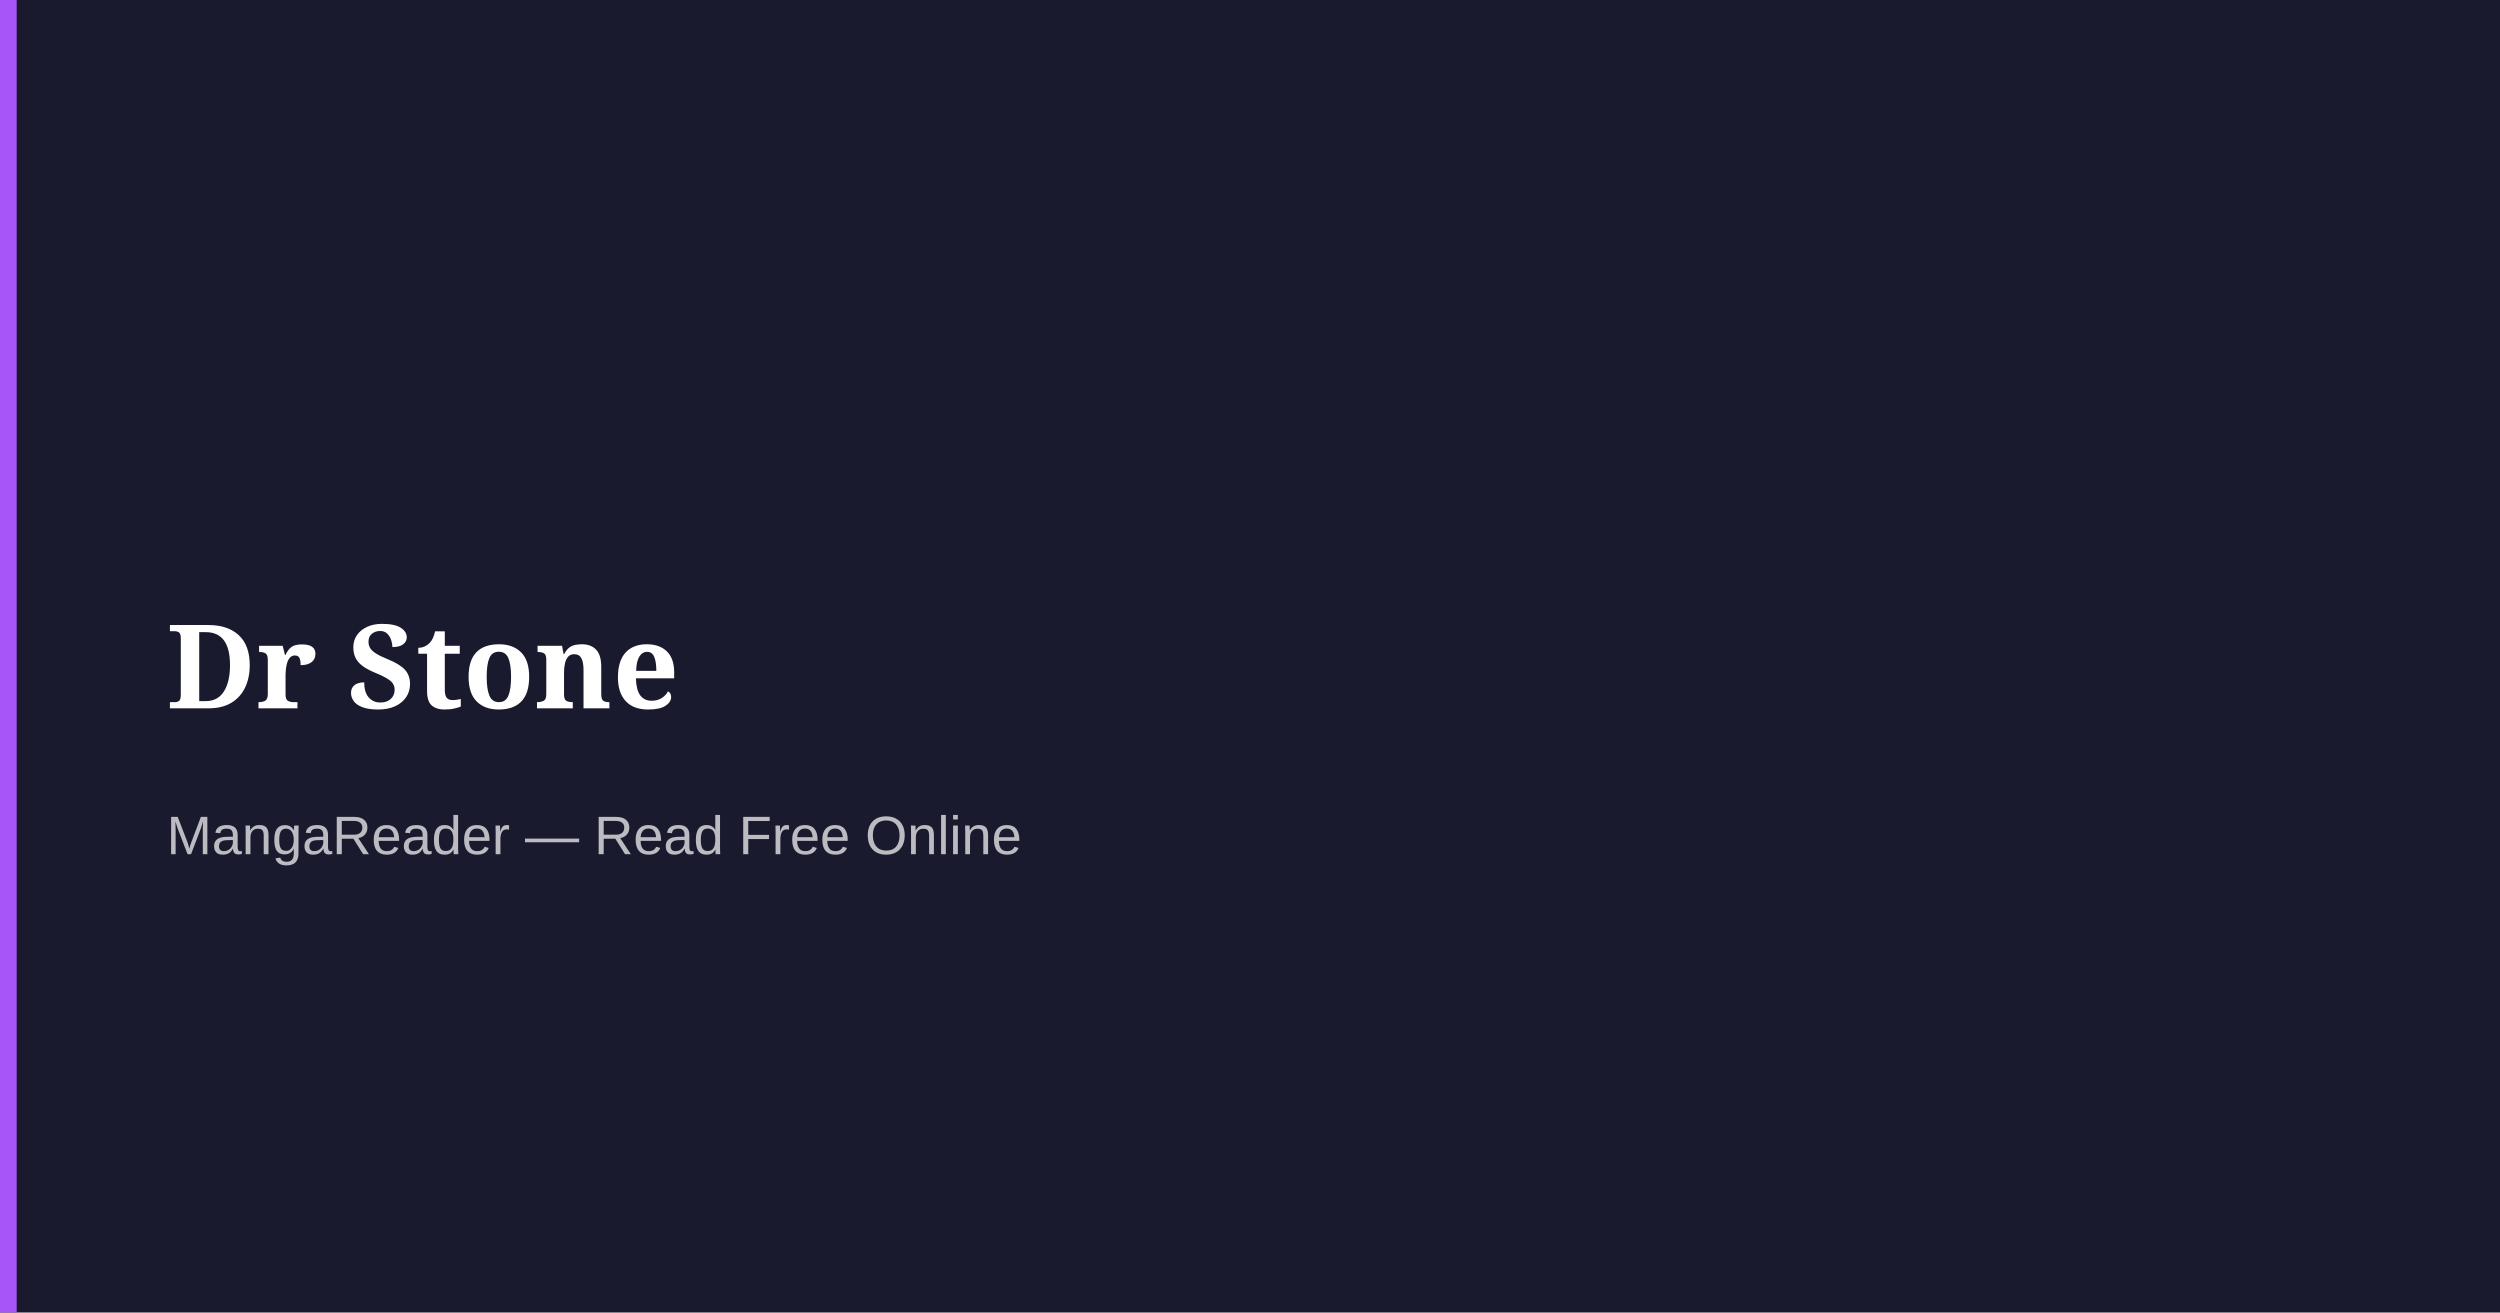
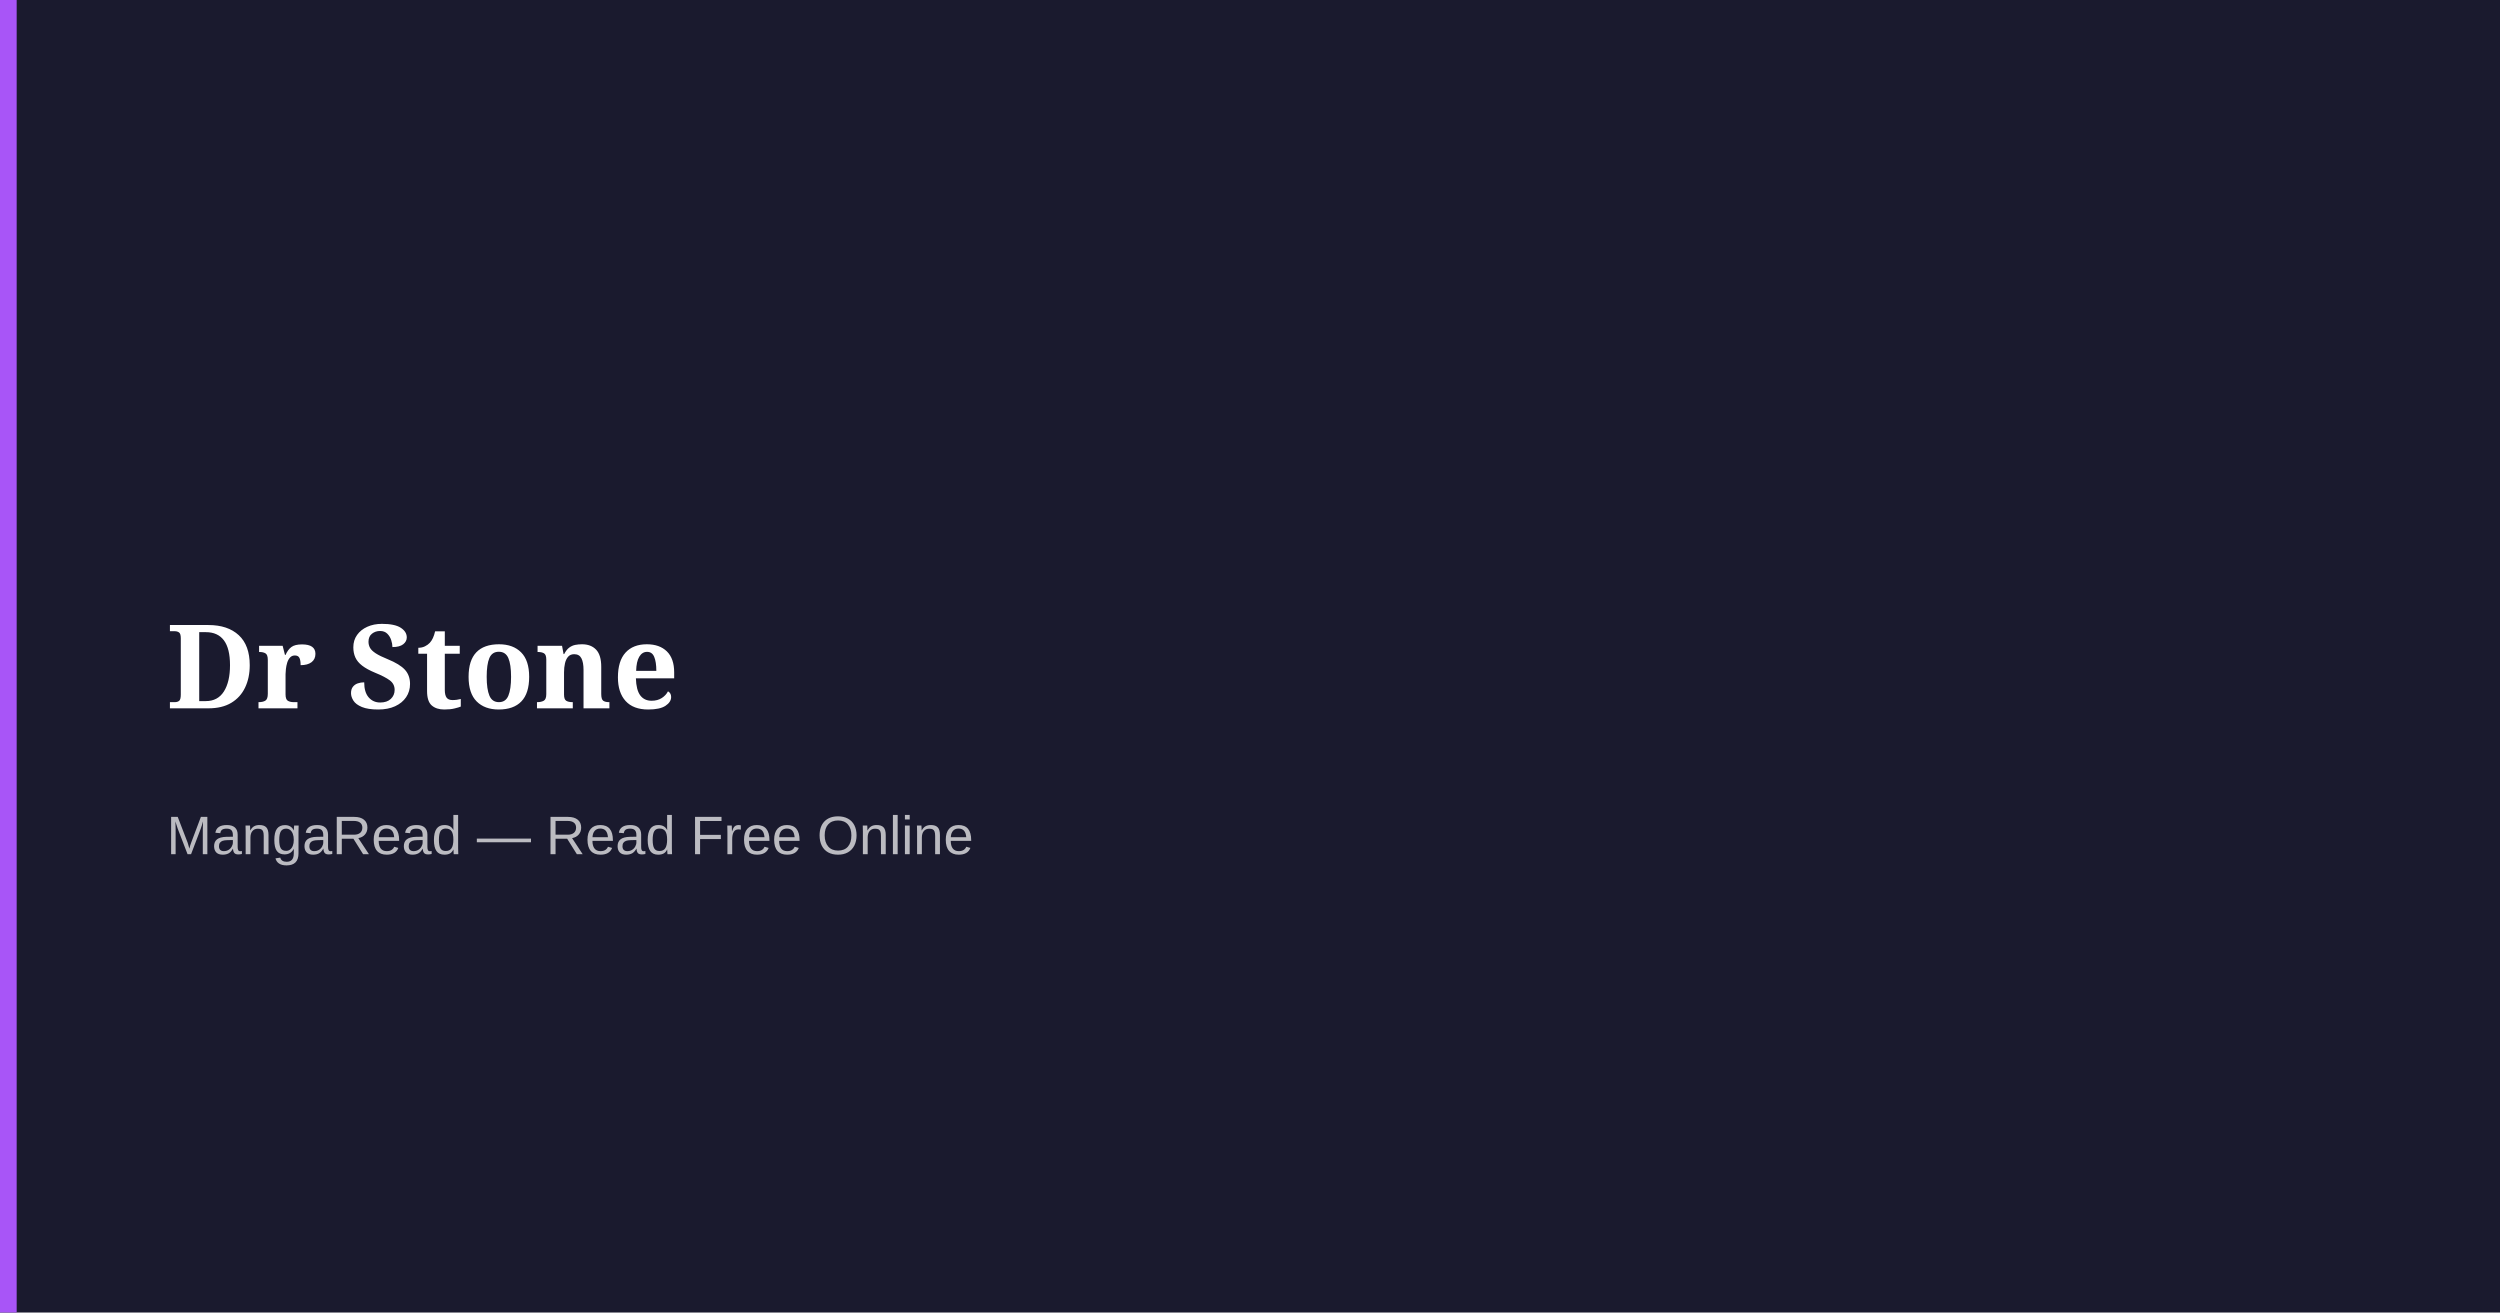
<svg xmlns="http://www.w3.org/2000/svg" width="1200" height="630" viewBox="0 0 1200 630">
  <rect width="1200" height="630" fill="#1a1a2e" />
  <rect x="0" y="0" width="8" height="630" fill="#a855f7" />
  <text x="80" y="340" font-family="Georgia, serif" font-size="56" fill="#fff" font-weight="bold">Dr Stone</text>
-   <text x="80" y="410" font-family="Arial, sans-serif" font-size="26" fill="#fff" opacity="0.7">MangaReader — Read Free Online</text>
+   <text x="80" y="410" font-family="Arial, sans-serif" font-size="26" fill="#fff" opacity="0.7">MangaRead — Read Free Online</text>
</svg>
